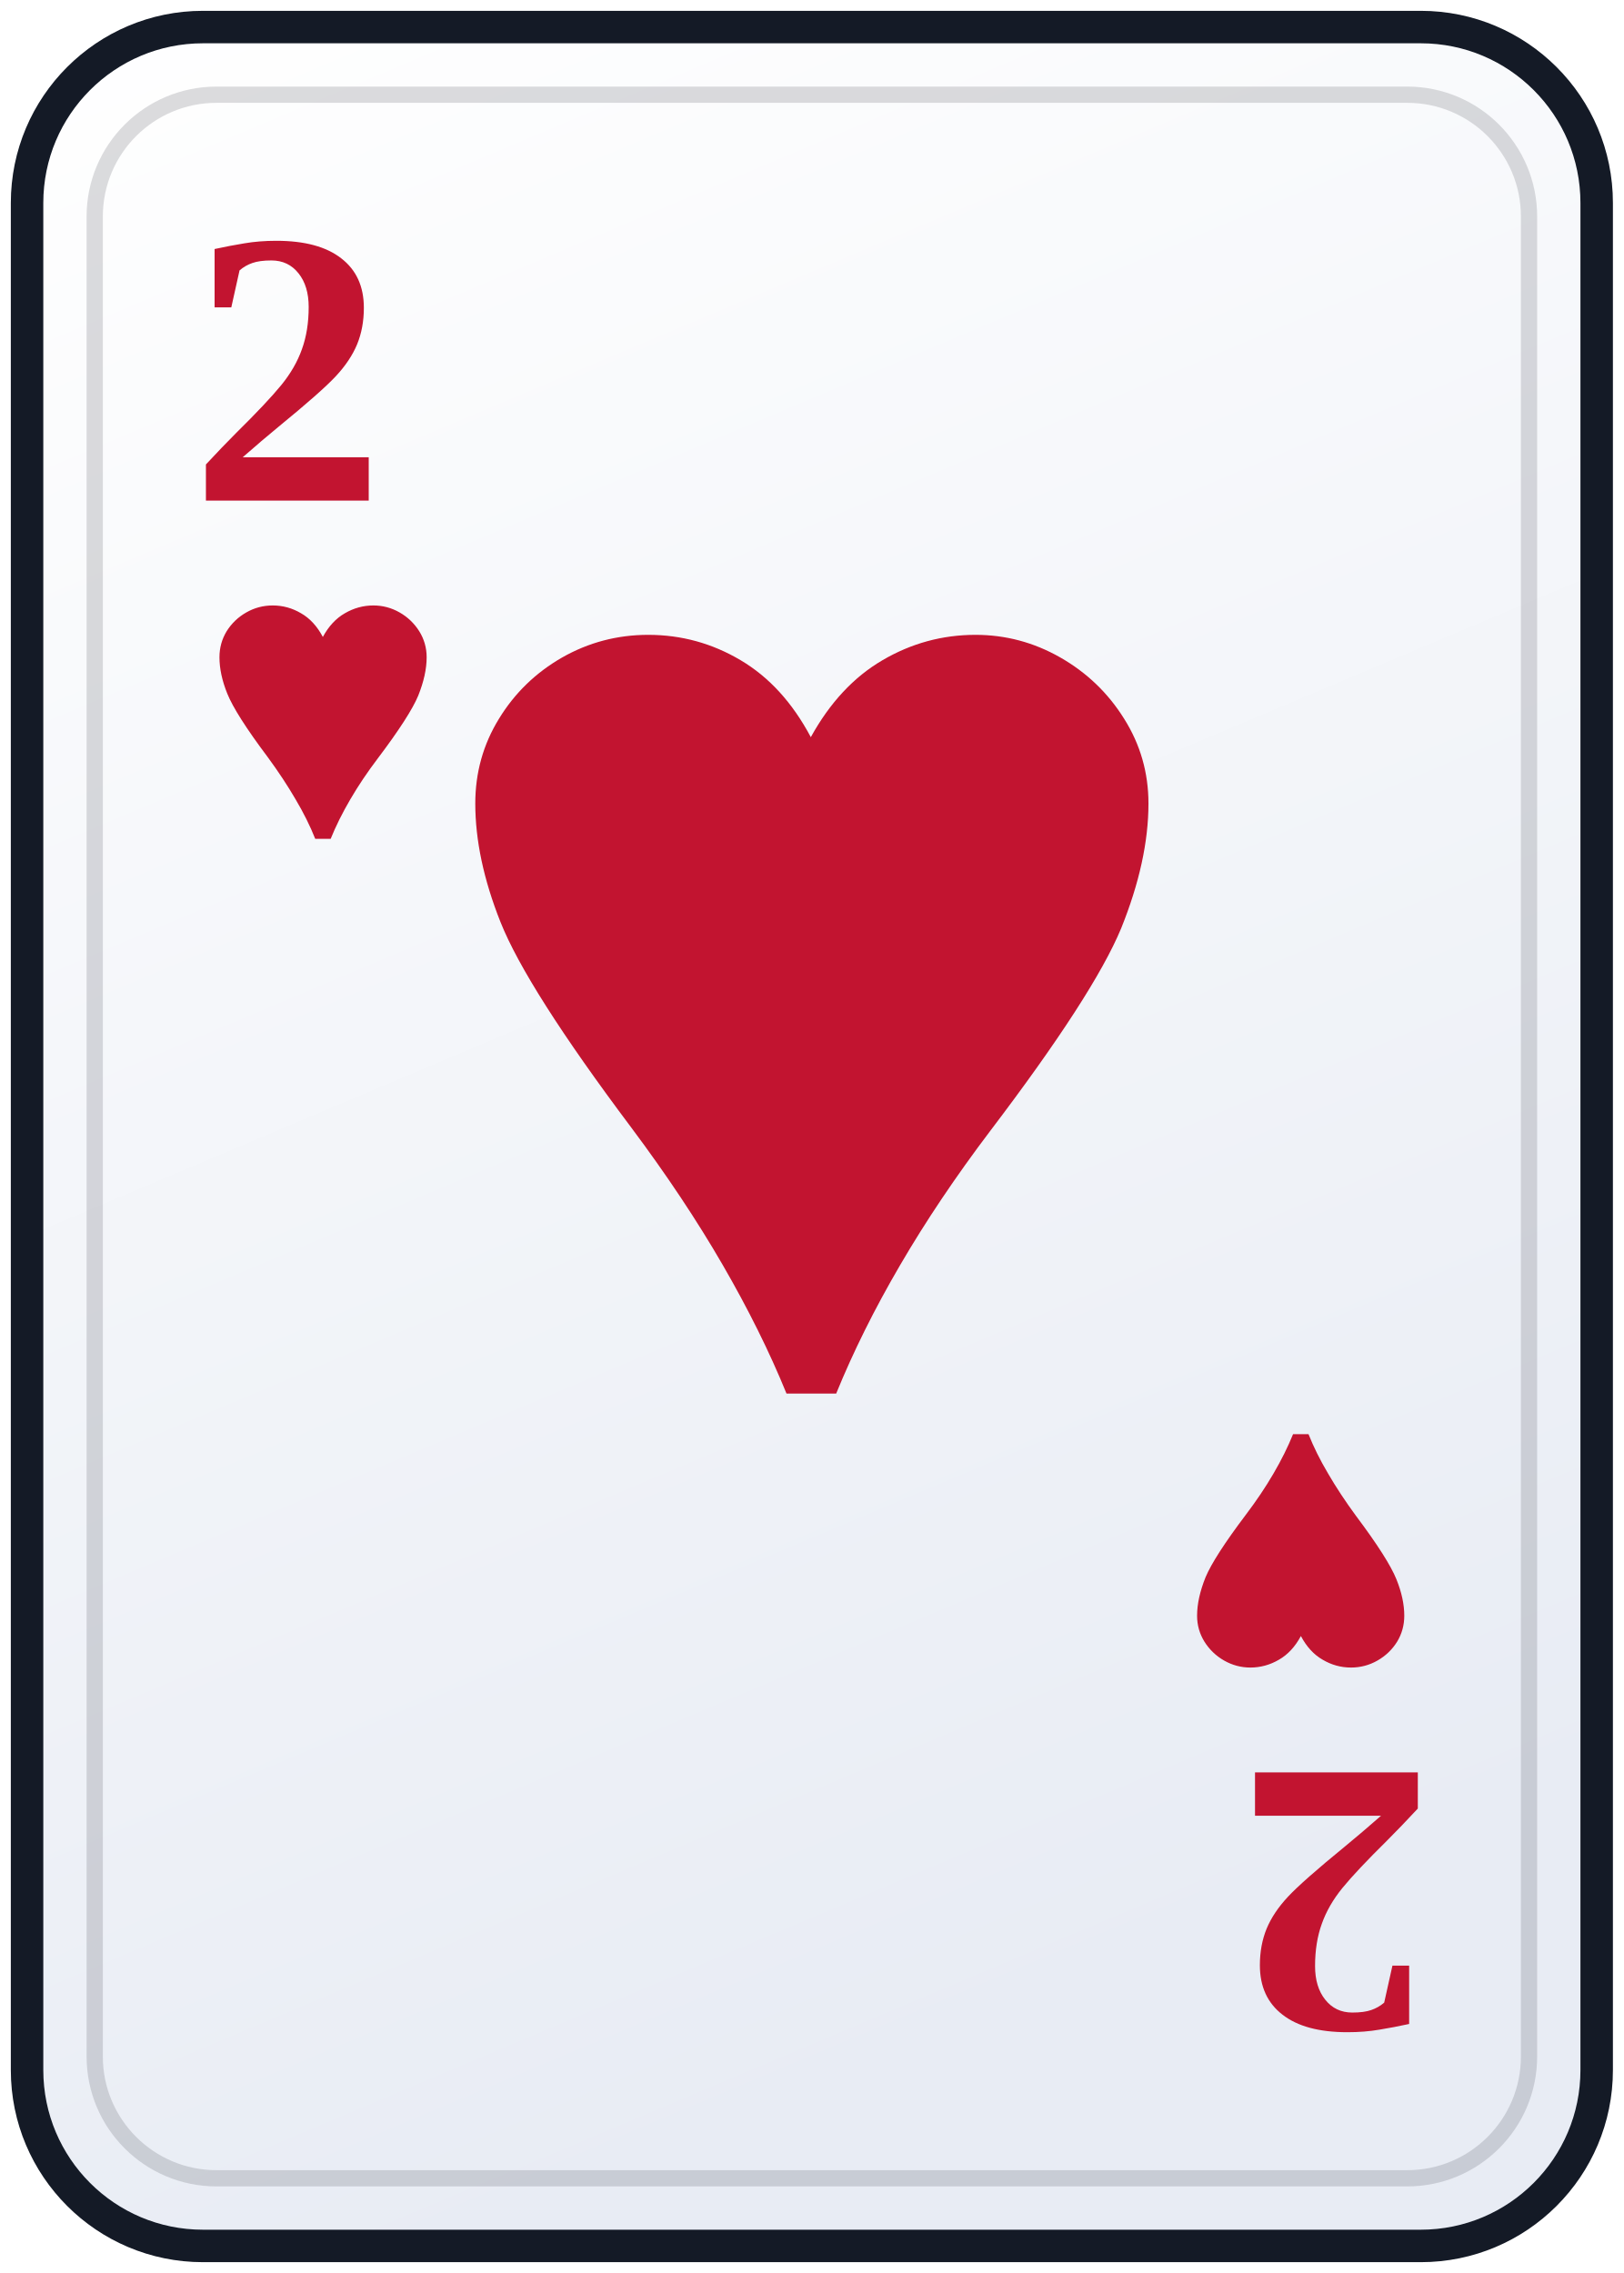
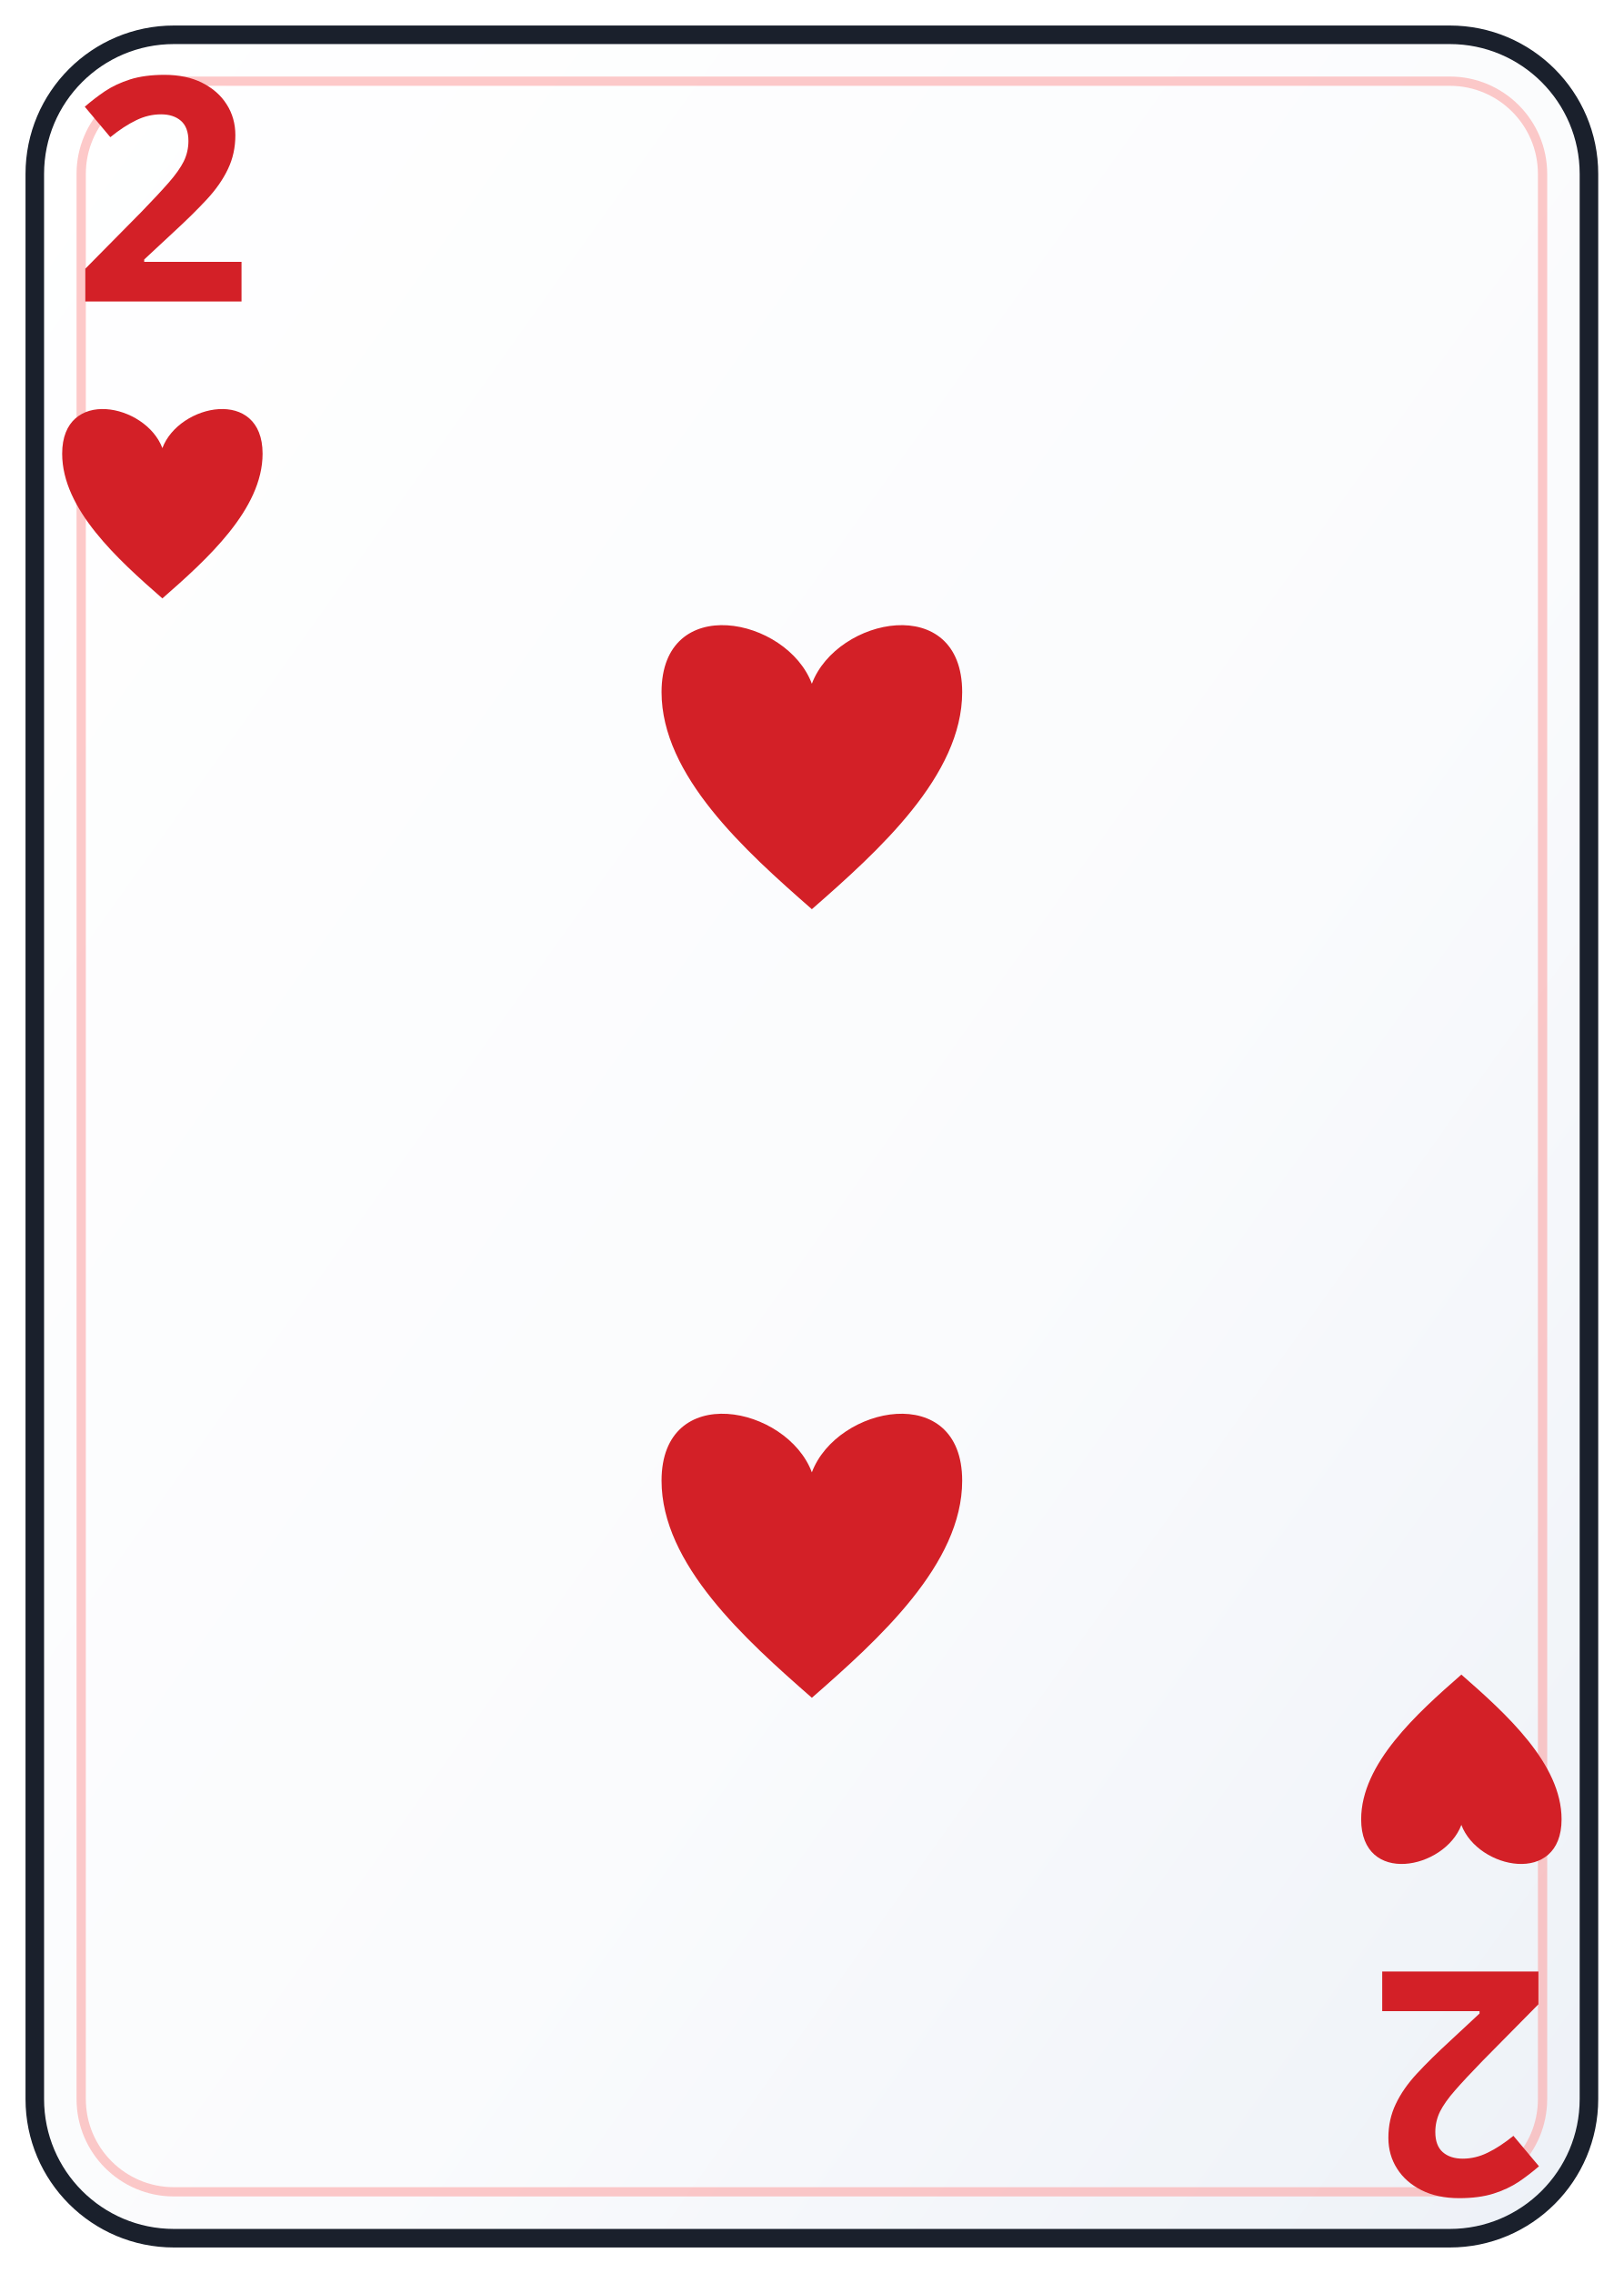
- <svg xmlns="http://www.w3.org/2000/svg" viewBox="0 0 120 168" width="120" height="168">
+ <svg xmlns="http://www.w3.org/2000/svg" viewBox="0 0 140 196" width="140" height="196">
  <defs>
-     <linearGradient id="paper" x1="0" y1="0" x2="0.3" y2="1">
-       <stop offset="0" stop-color="#ffffff" />
-       <stop offset="1" stop-color="#e8ecf4" />
+     <linearGradient id="cardBg" x1="0%" y1="0%" x2="100%" y2="100%">
+       <stop offset="0%" stop-color="#ffffff" />
+       <stop offset="60%" stop-color="#fafbfd" />
+       <stop offset="100%" stop-color="#edf1f7" />
    </linearGradient>
  </defs>
-   <rect x="2" y="2" width="116" height="164" rx="13" fill="url(#paper)" stroke="#141a26" stroke-width="2.4" />
-   <rect x="7" y="7" width="106" height="154" rx="9" fill="none" stroke="#141a26" stroke-opacity="0.15" stroke-width="1.2" />
-   <g fill="#c21430">
-     <text x="14" y="37" font-family="Georgia,'Times New Roman',serif" font-size="29" font-weight="700">2</text>
-     <text x="15" y="62" font-family="'Segoe UI Symbol','Apple Symbols','Noto Sans Symbols 2','DejaVu Sans',serif" font-size="24">♥</text>
+   <rect x="3" y="3" width="134" height="190" rx="12" fill="url(#cardBg)" stroke="#1a202c" stroke-width="1.6" />
+   <rect x="7" y="7" width="126" height="182" rx="8" fill="none" stroke="#fca5a5" stroke-width="0.8" opacity="0.6" />
+   <g transform="translate(14, 26)">
+     <text x="0" y="0" font-family="'Cinzel', 'Segoe UI', 'Helvetica Neue', serif" font-size="27" font-weight="800" text-anchor="middle" fill="#d32027">2</text>
+     <path d="M 0 -7 C -3 -15, -18 -18, -18 -6 C -18 4, -8 13, 0 20 C 8 13, 18 4, 18 -6 C 18 -18, 3 -15, 0 -7 Z" fill="#d32027" transform="translate(0, 16) scale(0.48)" />
  </g>
-   <text x="60" y="103" text-anchor="middle" font-family="'Segoe UI Symbol','Apple Symbols','Noto Sans Symbols 2','DejaVu Sans',serif" font-size="78" fill="#c21430">♥</text>
-   <g transform="rotate(180 60 84)">
-     <g fill="#c21430">
-       <text x="14" y="37" font-family="Georgia,'Times New Roman',serif" font-size="29" font-weight="700">2</text>
-       <text x="15" y="62" font-family="'Segoe UI Symbol','Apple Symbols','Noto Sans Symbols 2','DejaVu Sans',serif" font-size="24">♥</text>
-     </g>
+   <path d="M 0 -7 C -3 -15, -18 -18, -18 -6 C -18 4, -8 13, 0 20 C 8 13, 18 4, 18 -6 C 18 -18, 3 -15, 0 -7 Z" fill="#d32027" transform="translate(70, 64) scale(0.72)" />
+   <path d="M 0 -7 C -3 -15, -18 -18, -18 -6 C -18 4, -8 13, 0 20 C 8 13, 18 4, 18 -6 C 18 -18, 3 -15, 0 -7 Z" fill="#d32027" transform="translate(70, 132) scale(0.72)" />
+   <g transform="translate(126, 170) rotate(180)">
+     <text x="0" y="0" font-family="'Cinzel', 'Segoe UI', 'Helvetica Neue', serif" font-size="27" font-weight="800" text-anchor="middle" fill="#d32027">2</text>
+     <path d="M 0 -7 C -3 -15, -18 -18, -18 -6 C -18 4, -8 13, 0 20 C 8 13, 18 4, 18 -6 C 18 -18, 3 -15, 0 -7 Z" fill="#d32027" transform="translate(0, 16) scale(0.48)" />
  </g>
</svg>
